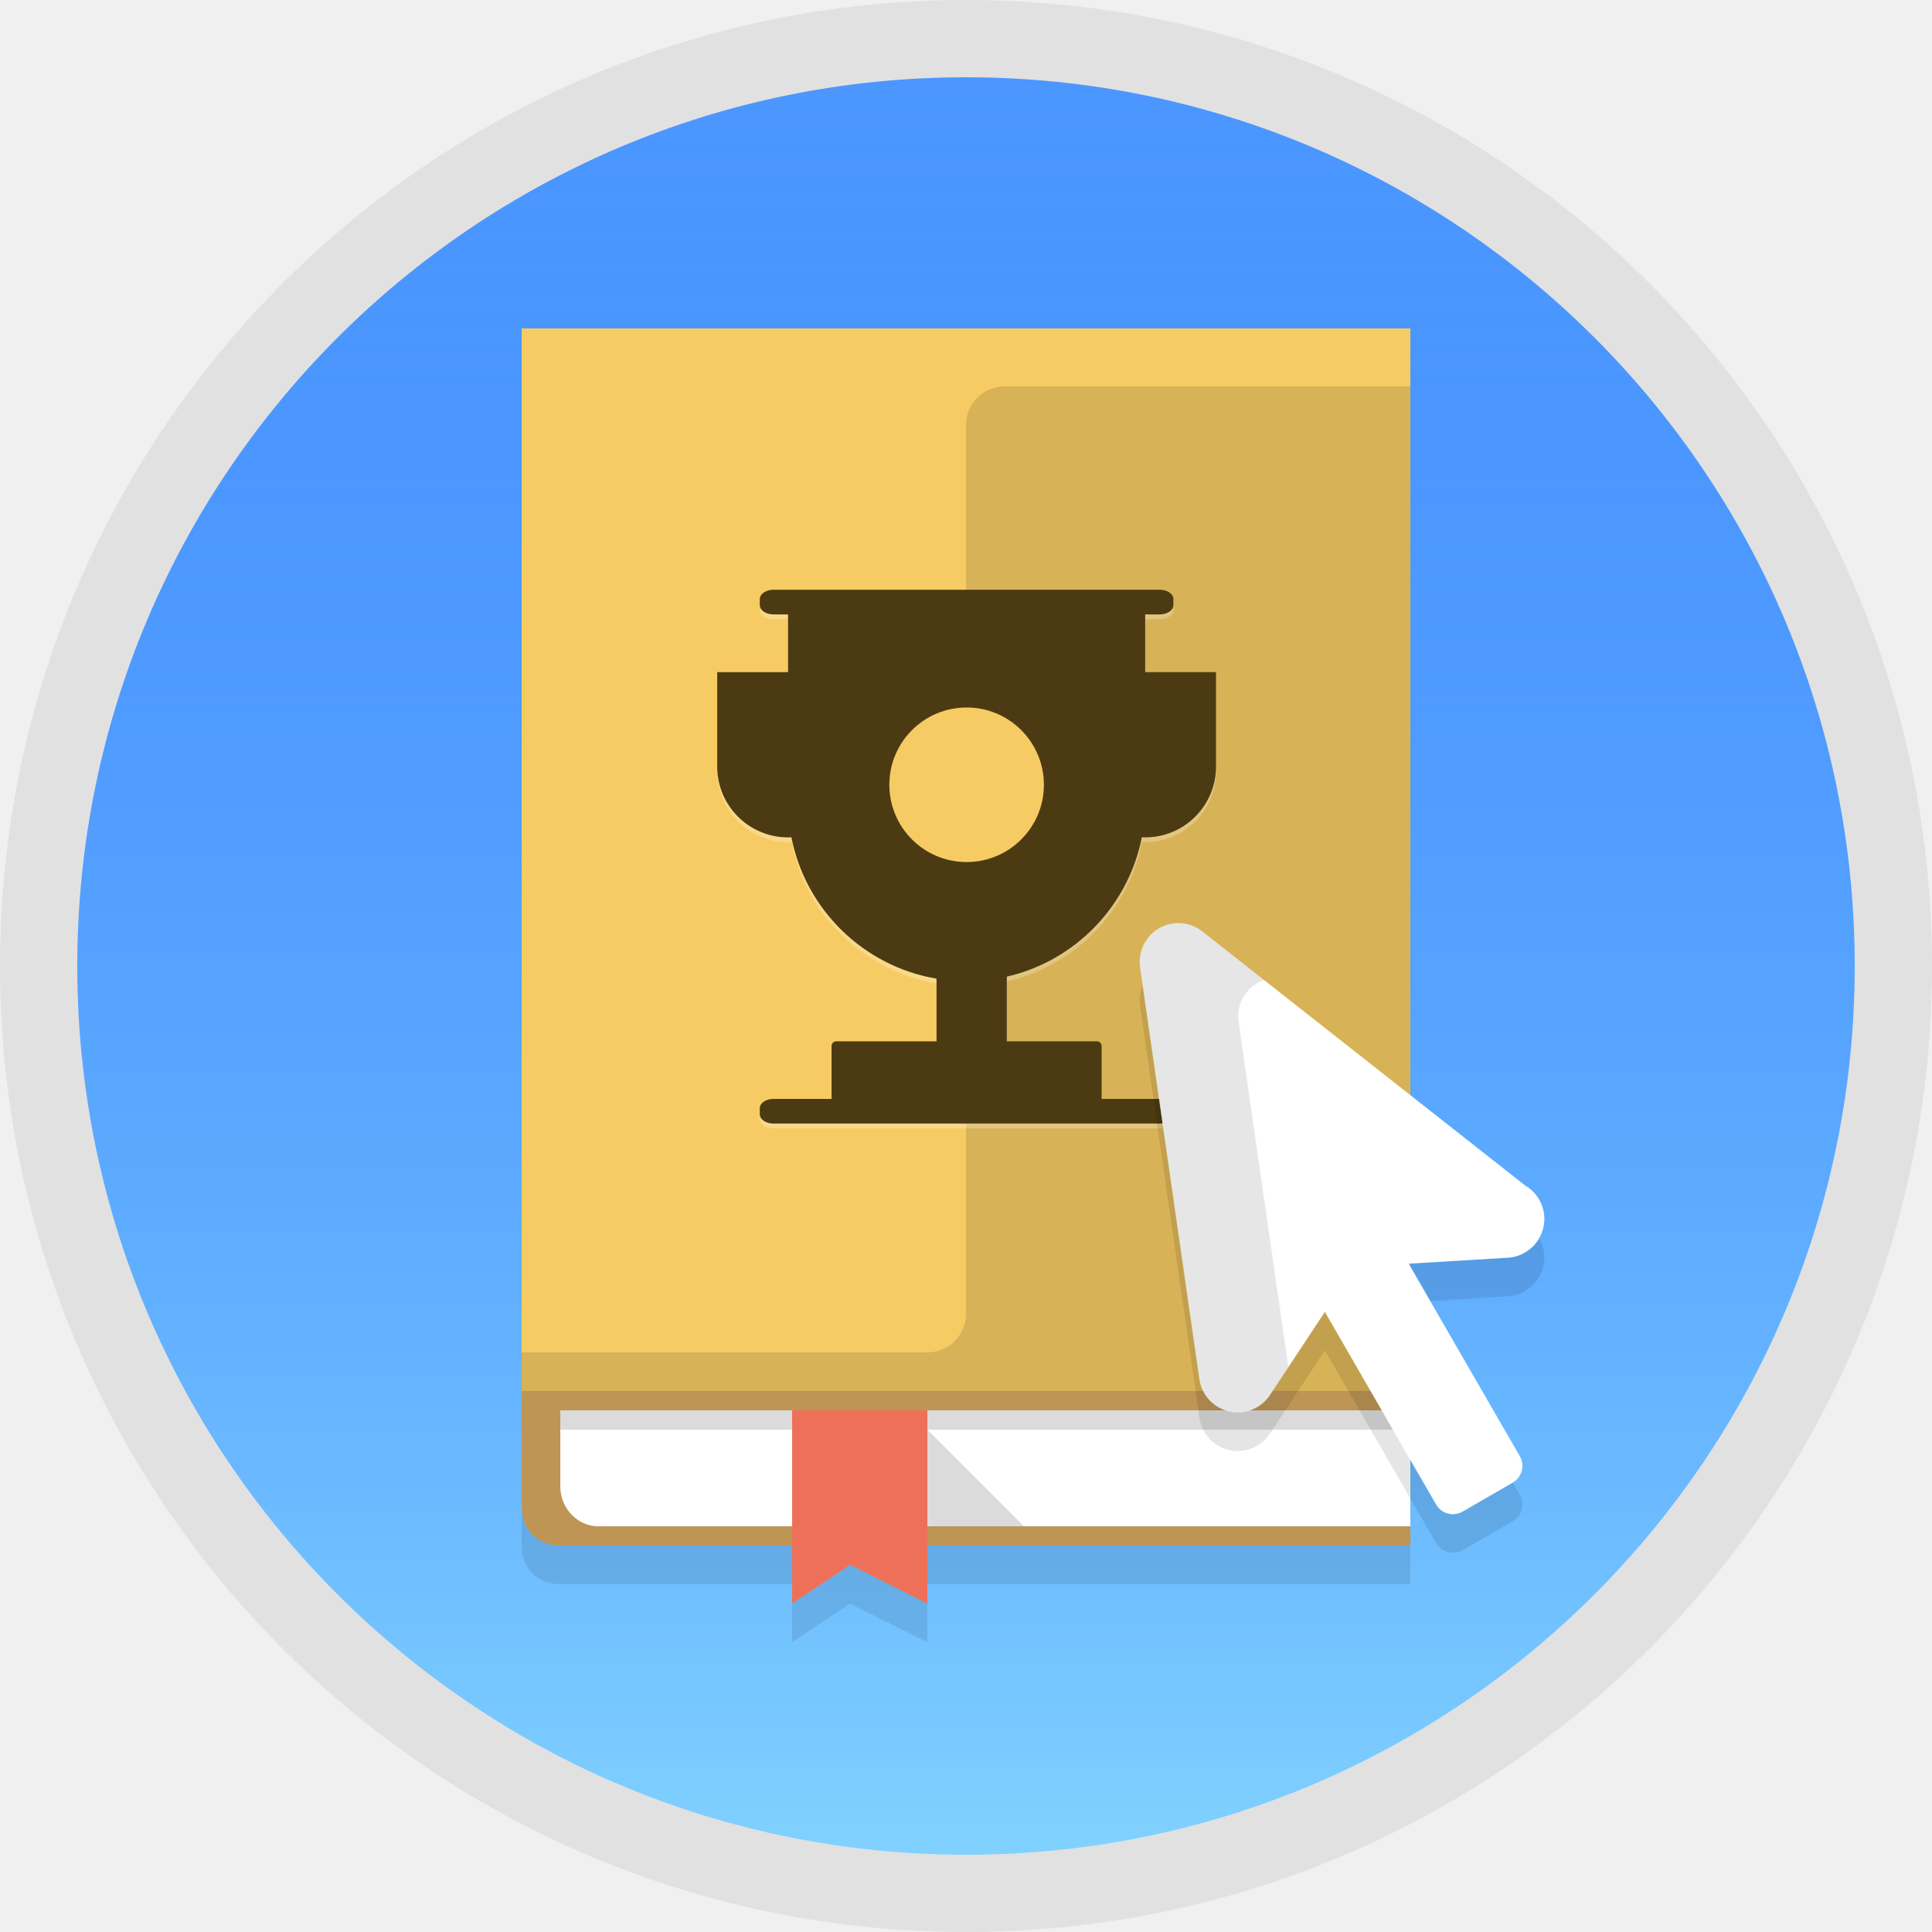
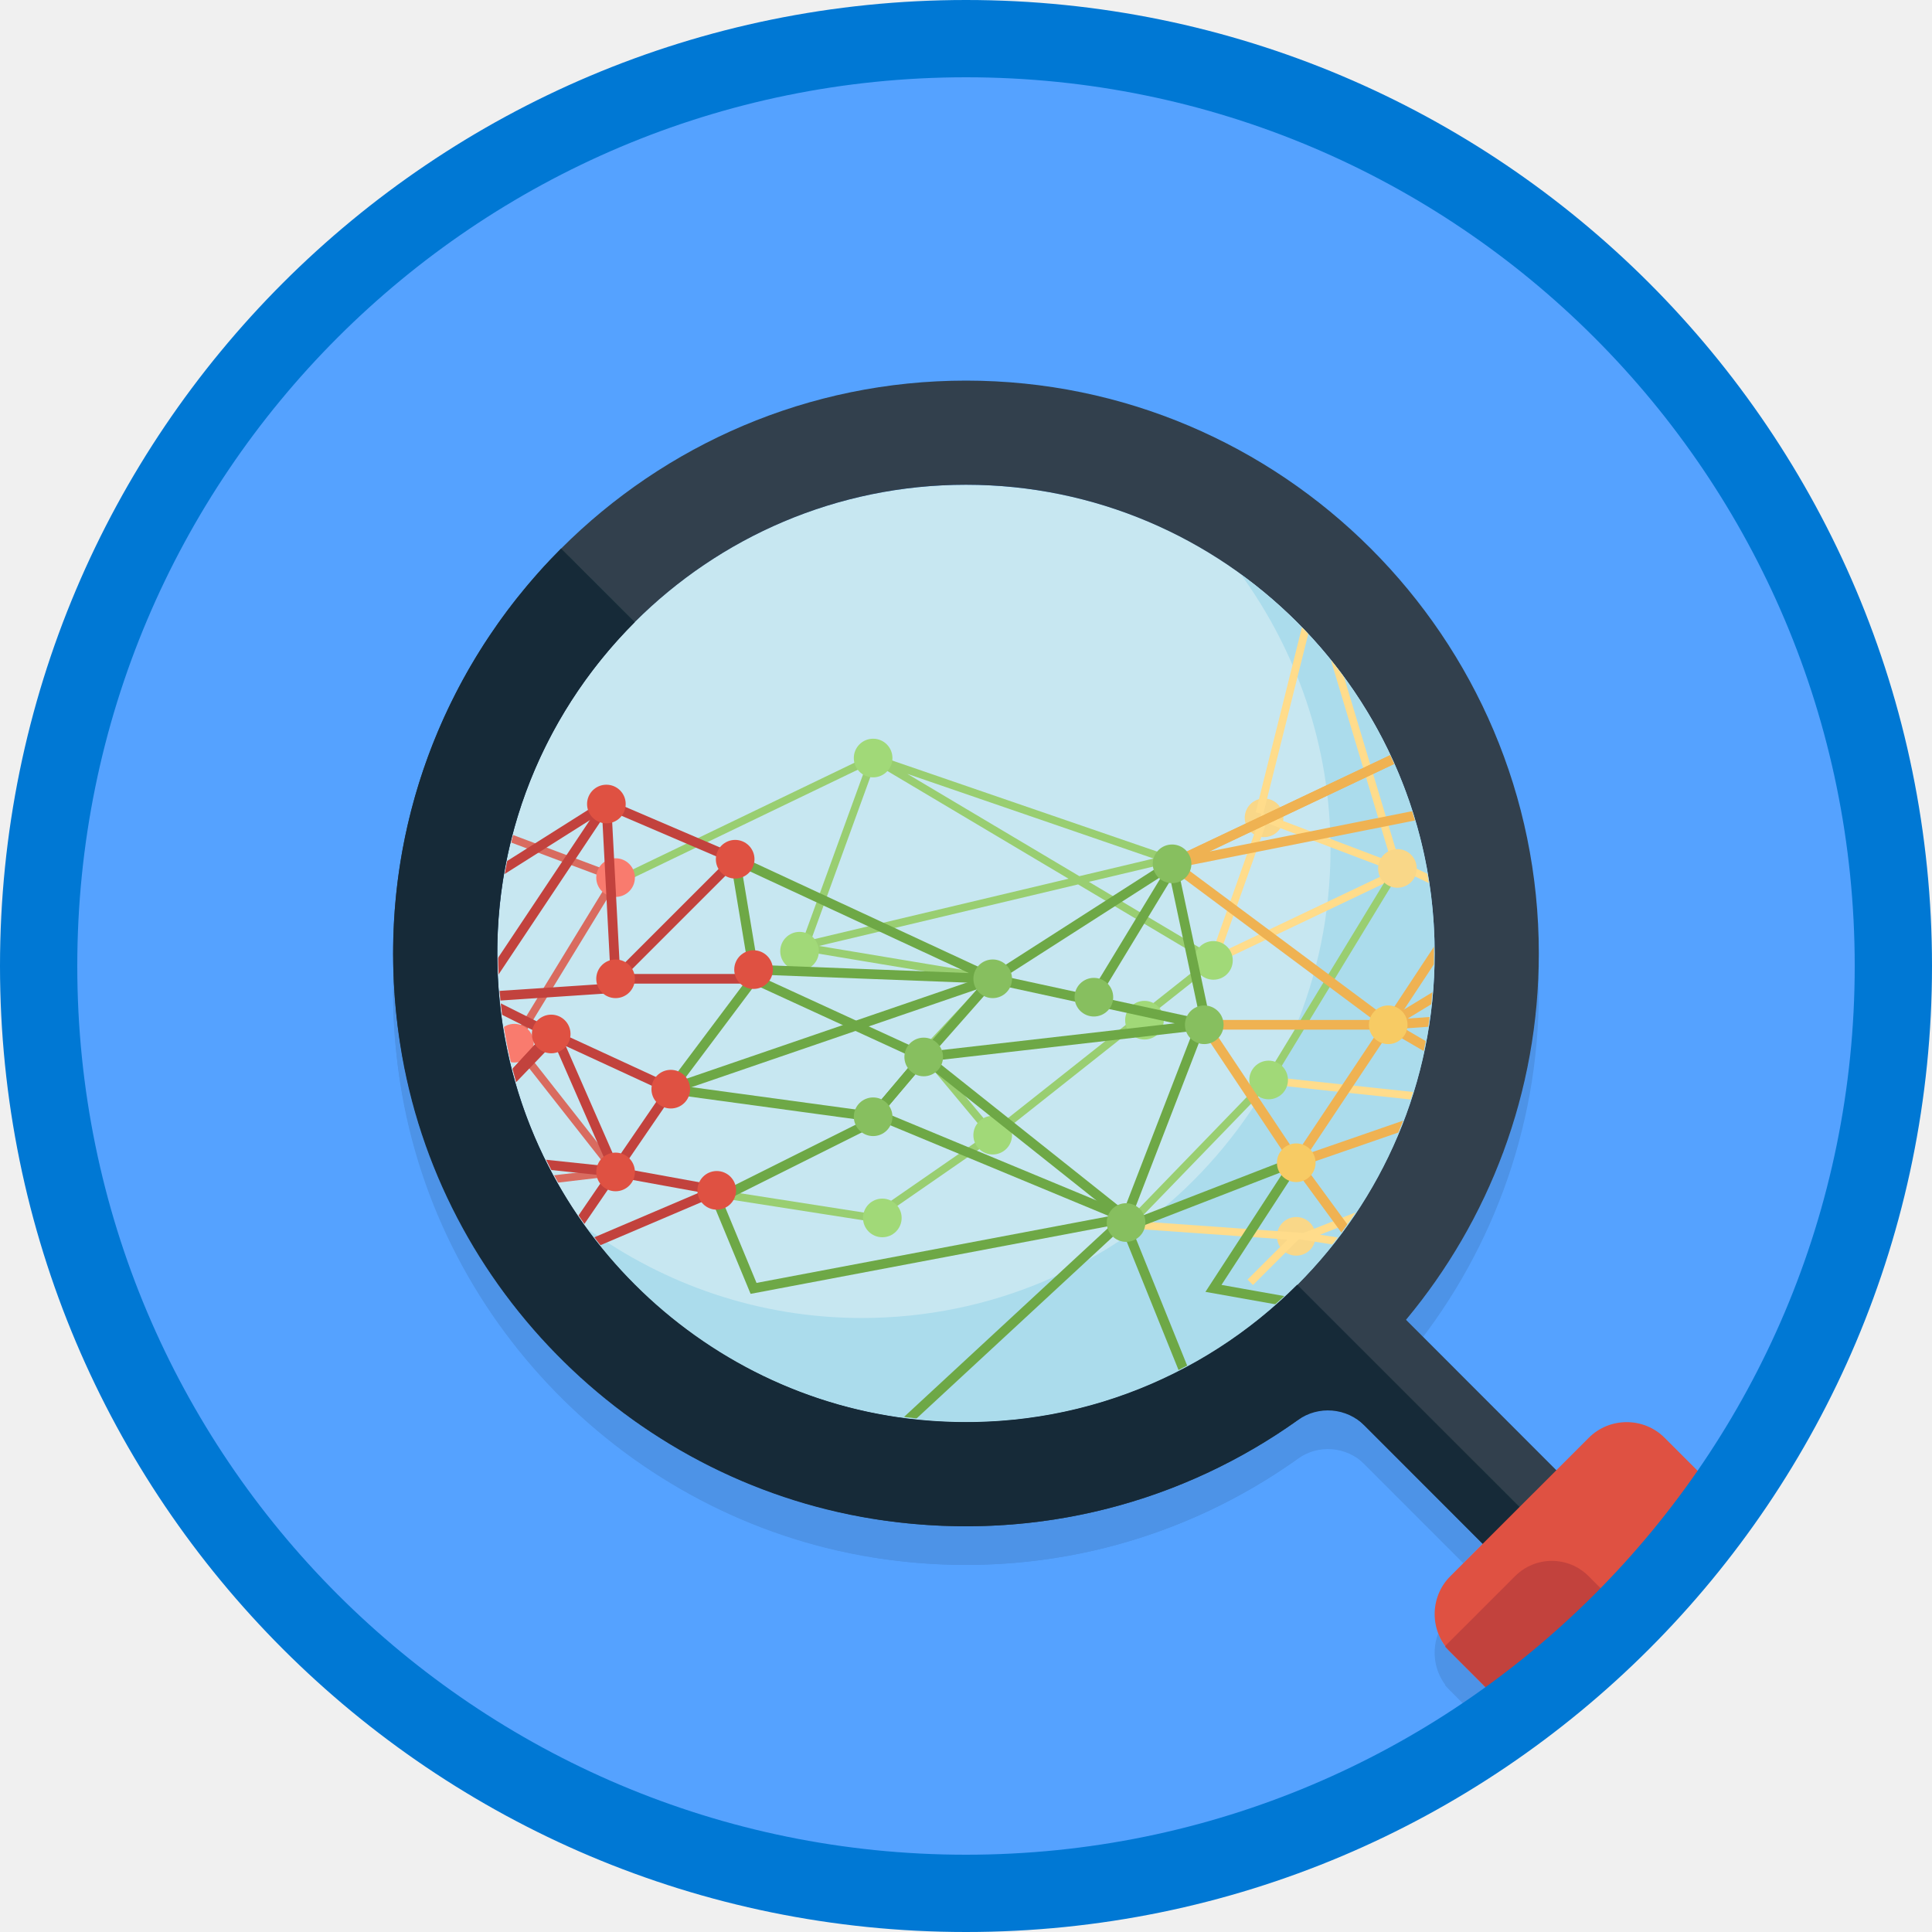
<svg xmlns="http://www.w3.org/2000/svg" xmlns:xlink="http://www.w3.org/1999/xlink" width="100px" height="100px" viewBox="0 0 100 100" version="1.1">
  <defs>
-     <linearGradient x1="50%" y1="100%" x2="50%" y2="3.061617e-15%" id="linearGradient-1">
-       <stop stop-color="#FFFFFF" stop-opacity="0.738" offset="0%" />
-       <stop stop-color="#000000" stop-opacity="0.151" offset="100%" />
-     </linearGradient>
-     <rect id="path-2" x="0" y="0" width="96" height="96" rx="48" />
-     <filter x="-8.3%" y="-5.9%" width="116.7%" height="111.8%" filterUnits="objectBoundingBox" id="filter-4">
+     <rect id="path-1" x="0" y="0" width="96" height="96" rx="48" />
+     <filter x="-4.6%" y="-4.6%" width="109.2%" height="109.2%" filterUnits="objectBoundingBox" id="filter-3">
      <feOffset dx="0" dy="2" in="SourceAlpha" result="shadowOffsetOuter1" />
      <feColorMatrix values="0 0 0 0 0   0 0 0 0 0   0 0 0 0 0  0 0 0 0.096 0" type="matrix" in="shadowOffsetOuter1" result="shadowMatrixOuter1" />
      <feMerge>
        <feMergeNode in="shadowMatrixOuter1" />
        <feMergeNode in="SourceGraphic" />
      </feMerge>
    </filter>
-     <path d="M3.789,1.332 L3.034,1.332 C2.643,1.332 2.326,1.116 2.326,0.849 L2.326,0.816 L2.326,0.539 C2.326,0.272 2.643,0.056 3.034,0.056 L22.511,0.056 L23.03,0.056 C23.42,0.056 23.736,0.272 23.736,0.539 L23.736,0.849 C23.736,1.116 23.42,1.332 23.03,1.332 L22.275,1.332 L22.275,4.319 L25.941,4.319 L25.941,9.208 C25.941,11.232 24.3,12.873 22.275,12.873 C22.217,12.873 22.158,12.872 22.101,12.869 C21.398,16.438 18.641,19.269 15.113,20.081 L15.113,23.428 L19.776,23.428 C19.911,23.428 20.022,23.538 20.022,23.675 L20.022,26.409 L22.511,26.409 L23.03,26.409 C23.42,26.409 23.736,26.626 23.736,26.893 L23.736,27.202 C23.736,27.47 23.42,27.686 23.03,27.686 L3.034,27.686 C2.643,27.686 2.326,27.47 2.326,27.202 L2.326,27.17 L2.326,26.893 C2.326,26.626 2.643,26.409 3.034,26.409 L6.041,26.409 L6.041,23.675 C6.041,23.538 6.152,23.428 6.288,23.428 L11.474,23.428 L11.474,20.185 C7.696,19.544 4.7,16.613 3.963,12.869 C3.905,12.872 3.847,12.873 3.789,12.873 C1.764,12.873 0.122,11.232 0.122,9.208 L0.122,4.319 L3.789,4.319 L3.789,1.332 Z" id="path-5" />
-     <filter x="-0.5%" y="-0.5%" width="101.0%" height="101.8%" filterUnits="objectBoundingBox" id="filter-6">
-       <feOffset dx="0" dy="0.25" in="SourceAlpha" result="shadowOffsetOuter1" />
-       <feColorMatrix values="0 0 0 0 1   0 0 0 0 1   0 0 0 0 1  0 0 0 0.249 0" type="matrix" in="shadowOffsetOuter1" />
-     </filter>
-     <filter x="-13.3%" y="-11.1%" width="126.7%" height="122.2%" filterUnits="objectBoundingBox" id="filter-7">
-       <feOffset dx="0" dy="2" in="SourceAlpha" result="shadowOffsetOuter1" />
-       <feColorMatrix values="0 0 0 0 0   0 0 0 0 0   0 0 0 0 0  0 0 0 0.103 0" type="matrix" in="shadowOffsetOuter1" result="shadowMatrixOuter1" />
-       <feMerge>
-         <feMergeNode in="shadowMatrixOuter1" />
-         <feMergeNode in="SourceGraphic" />
-       </feMerge>
-     </filter>
-     <path d="M24.748,24.446 L16.847,4.693 C16.544,3.934 15.807,3.436 14.99,3.436 C14.173,3.436 13.436,3.934 13.133,4.693 L5.133,24.693 C4.825,25.464 5.025,26.345 5.635,26.908 C6.248,27.471 7.141,27.595 7.884,27.225 L14.99,23.672 L22.095,27.225 C22.38,27.367 22.685,27.436 22.99,27.436 C22.997,27.435 23.004,27.435 23.009,27.436 C24.115,27.436 25.009,26.54 25.009,25.436 C25.009,25.076 24.915,24.738 24.748,24.446" id="path-8" />
-     <filter x="-12.5%" y="-10.4%" width="125.0%" height="120.8%" filterUnits="objectBoundingBox" id="filter-9">
-       <feOffset dx="3" dy="5" in="SourceAlpha" result="shadowOffsetInner1" />
-       <feComposite in="shadowOffsetInner1" in2="SourceAlpha" operator="arithmetic" k2="-1" k3="1" result="shadowInnerInner1" />
-       <feColorMatrix values="0 0 0 0 0   0 0 0 0 0   0 0 0 0 0  0 0 0 0.098 0" type="matrix" in="shadowInnerInner1" />
-     </filter>
+     <circle id="path-4" cx="25.202" cy="25.13" r="24.221" />
  </defs>
  <g id="Badges" stroke="none" stroke-width="1" fill="none" fill-rule="evenodd">
-     <g id="Special-Badges" transform="translate(-50, -860)">
-       <g id="Special-Badges/generic-badge" transform="translate(50, 860)">
+     <g id="Introduction-to-AI-technology-for-business-leaders" transform="translate(-50, -460)">
+       <g id="Introduction-to-AI-technology-for-business-leaders/examine-the-microsoft-approach-to-ai" transform="translate(50, 460)">
        <g id="Mask" transform="translate(2, 2)">
-           <mask id="mask-3" fill="white">
-             <use xlink:href="#path-2" />
+           <mask id="mask-2" fill="white">
+             <use xlink:href="#path-1" />
          </mask>
-           <g id="BG">
-             <use fill="#55A2FF" xlink:href="#path-2" />
-             <use fill-opacity="0.75" fill="url(#linearGradient-1)" style="mix-blend-mode: overlay;" xlink:href="#path-2" />
-           </g>
-           <g id="Book-1" filter="url(#filter-4)" mask="url(#mask-3)">
-             <g transform="translate(24, 14)" id="Book">
-               <g transform="translate(0.167481, 0.387536)">
-                 <path d="M0.833,55.612 L0.833,61.612 C0.84,62.807 1.671,63.615 2.833,63.612 L46.833,63.612 L46.833,55.612 L0.833,55.612 Z" id="Shape" fill="#BE9555" fill-rule="nonzero" />
-                 <path d="M2.833,56.612 L2.833,60.612 C2.867,61.718 3.753,62.615 4.788,62.612 L46.833,62.612 L46.833,56.612 L2.833,56.612 Z" id="Shape" fill="#FFFFFF" fill-rule="nonzero" />
-                 <polygon id="Shape" fill="#4F4D52" fill-rule="nonzero" opacity="0.2" points="2.833 56.612 2.833 57.612 46.833 57.612 46.833 56.612" />
-                 <polygon id="Shape" fill="#4F4D52" fill-rule="nonzero" opacity="0.2" points="20.833 56.612 26.833 62.612 20.833 62.612" />
-                 <polygon id="Shape" fill="#EF6F59" fill-rule="nonzero" points="21.833 66.612 17.833 64.612 14.833 66.612 14.833 56.612 21.833 56.612" />
-                 <polygon id="Shape" fill="#F7CB64" fill-rule="nonzero" points="46.833 55.612 0.833 55.612 0.833 0.612 46.833 0.612" />
-                 <path d="M23.833,51.612 C23.833,52.716 22.938,53.612 21.833,53.612 L0.833,53.612 L0.833,55.612 L46.833,55.612 L46.833,3.612 L25.833,3.612 C24.727,3.612 23.833,4.507 23.833,5.612 L23.833,51.612 Z" id="Fill-361" fill-opacity="0.127" fill="#000000" />
+           <use id="BG" fill="#55A2FF" xlink:href="#path-1" />
+           <g id="Magnify" filter="url(#filter-3)" mask="url(#mask-2)">
+             <g transform="translate(17.94627, 17.7)" id="Group-30">
+               <g>
+                 <g id="Group-31">
+                   <path d="M54.312,29.65 C54.312,43.048 43.449,53.91 30.052,53.91 C16.656,53.91 5.793,43.048 5.793,29.65 C5.793,16.254 16.656,5.391 30.052,5.391 C43.449,5.391 54.312,16.254 54.312,29.65" id="Fill-1290" fill="#C7E7F1" />
+                   <path d="M5.793,29.65 C5.793,16.274 16.669,5.391 30.052,5.391 C43.422,5.391 54.312,16.274 54.312,29.65 C54.312,43.027 43.422,53.91 30.052,53.91 C16.669,53.91 5.793,43.027 5.793,29.65 Z M64.298,60.09 L52.829,48.612 C57.115,43.469 59.703,36.857 59.703,29.65 C59.703,13.301 46.4,0 30.052,0 C13.704,0 0.402,13.301 0.402,29.65 C0.402,46 13.704,59.301 30.052,59.301 C37.263,59.301 43.867,56.714 49.015,52.423 L60.498,63.902 L64.298,60.09 L64.298,60.09 Z" id="Fill-1292" fill="#30404D" />
+                   <path d="M44.285,10.031 C47.182,14.031 48.921,18.937 48.921,24.259 C48.921,37.657 38.058,48.519 24.661,48.519 C19.338,48.519 14.432,46.784 10.429,43.878 C14.836,49.947 21.979,53.91 30.052,53.91 C43.449,53.91 54.312,43.048 54.312,29.65 C54.312,21.575 50.349,14.441 44.285,10.031" id="Fill-1293" fill="#ABDCEC" />
+                   <path d="M25.847,59.008 C33.84,60.116 41.333,58.009 47.236,53.8 C48.301,53.039 49.756,53.164 50.686,54.09 L58.584,61.996 L62.398,61.996 L47.196,46.796 C42.263,51.728 35.228,54.551 27.573,53.784 C16.225,52.649 7.046,43.475 5.914,32.133 C5.146,24.472 7.976,17.434 12.909,12.504 L9.095,8.694 C2.72,15.076 -0.784,24.346 0.766,34.35 C2.734,47.102 13.071,57.239 25.847,59.008" id="Fill-1294" fill="#182A37" />
+                   <path d="M85.849,74.36 C86.927,75.437 86.927,77.201 85.849,78.279 L78.679,85.447 C77.601,86.525 75.835,86.525 74.757,85.447 L55.12,65.805 C54.042,64.728 54.042,62.964 55.12,61.886 L62.29,54.718 C63.369,53.64 65.134,53.64 66.212,54.718 L85.849,74.36" id="Fill-1296" fill="#DF5142" />
+                   <path d="M86.105,74.676 L82.493,78.285 C81.442,79.337 79.744,79.337 78.692,78.285 L62.277,61.88 C61.226,60.828 59.527,60.828 58.476,61.88 L54.864,65.489 C54.864,65.512 54.864,65.524 54.864,65.547 L74.757,85.447 C75.835,86.525 77.601,86.525 78.679,85.447 L85.849,78.279 C86.833,77.3 86.914,75.758 86.105,74.676" id="Fill-1297" fill="#C2423D" />
+                 </g>
              </g>
            </g>
          </g>
-           <g id="Trophey" mask="url(#mask-3)">
-             <g transform="translate(35, 28.46969)">
-               <g id="Combined-Shape" fill="none">
-                 <use fill="black" fill-opacity="1" filter="url(#filter-6)" xlink:href="#path-5" />
-                 <use fill="#4C3B12" fill-rule="evenodd" xlink:href="#path-5" />
-               </g>
-               <circle id="Oval" fill="#F7CB64" fill-rule="evenodd" cx="13.032" cy="10.15" r="4" />
-             </g>
-           </g>
-           <g id="Group-8" filter="url(#filter-7)" mask="url(#mask-3)">
-             <g transform="translate(49, 41)">
-               <rect id="Rectangle" fill="#FFFFFF" fill-rule="evenodd" transform="translate(20, 24.09644) rotate(-30) translate(-20, -24.09644) " x="17.5" y="12.096" width="5" height="24" rx="1" />
-               <g id="Fill-188" fill="none" transform="translate(15, 15.43619) rotate(-30) translate(-15, -15.43619) ">
-                 <use fill="#FFFFFF" fill-rule="evenodd" xlink:href="#path-8" />
-                 <use fill="black" fill-opacity="1" filter="url(#filter-9)" xlink:href="#path-8" />
+           <g id="AI---network" mask="url(#mask-2)">
+             <g transform="translate(22.8, 22.2)">
+               <mask id="mask-5" fill="white">
+                 <use xlink:href="#path-4" />
+               </mask>
+               <g id="Mask" stroke="none" fill="none" />
+               <g id="AI---network" stroke="none" stroke-width="1" fill="none" fill-rule="evenodd" mask="url(#mask-5)">
+                 <g transform="translate(-11.98071, 5.990357)">
+                   <g id="yellow-under" stroke="none" stroke-width="1" fill="none" fill-rule="evenodd" transform="translate(45.82323, 0)">
+                     <circle id="Oval" fill="#F9D788" cx="6.784" cy="12.14" r="1" />
+                     <circle id="Oval" fill="#F9D788" cx="24.637" cy="27.613" r="1" />
+                     <circle id="Oval" fill="#F9D788" cx="8.451" cy="33.802" r="1" />
+                     <circle id="Oval" fill="#F9D788" cx="28.684" cy="21.662" r="1" />
+                     <circle id="Oval" fill="#F9D788" cx="20.829" cy="35.706" r="1" />
+                     <circle id="Oval" fill="#F9D788" cx="9.403" cy="0.476" r="1" />
+                     <polyline id="Path-184" stroke="#FFDC8B" stroke-width="0.4" points="6.07 36.182 8.451 33.802 9.38195836e-16 33.204" />
+                     <polyline id="Path-185" stroke="#FFDC8B" stroke-width="0.4" points="20.829 35.706 24.637 27.613 6.784 25.709" />
+                     <polyline id="Path-186" stroke="#FFDC8B" stroke-width="0.4" points="43.8 33.802 28.446 21.424 45.333 9.998" />
+                     <polyline id="Path-187" stroke="#FFDC8B" stroke-width="0.4" points="6.546 11.902 9.403 0.476 13.687 14.759 6.784 12.14 4.166 19.52 14.164 14.759" />
+                     <path d="M45.333,9.998 L9.403,0.476" id="Path-188" stroke="#FFDC8B" stroke-width="0.4" />
+                     <path d="M43.8,33.802 L20.829,35.706" id="Path-190" stroke="#FFDC8B" stroke-width="0.4" />
+                     <polyline id="Path-191" stroke="#FFDC8B" stroke-width="0.4" points="21.067 35.706 8.927 33.802 24.637 27.613" />
+                     <polyline id="Path-192" stroke="#FFDC8B" stroke-width="0.4" points="24.637 27.613 28.684 21.662 13.687 14.521" />
+                   </g>
+                   <g id="green-under" stroke="none" stroke-width="1" fill="none" fill-rule="evenodd" transform="translate(19.5195, 8.569538)">
+                     <polyline id="Path-181" stroke="#99CE71" stroke-width="0.4" points="0 6.665 12.854 0.476 30.469 10.95 19.043 19.996 15.473 15.711 19.043 11.902 9.046 10.236 28.089 5.713 12.854 0.476 9.046 10.95" />
+                     <polyline id="Path-182" stroke="#99CE71" stroke-width="0.4" points="5.237 23.09 12.854 24.28 19.043 19.996" />
+                     <polyline id="Path-183" stroke="#99CE71" stroke-width="0.4" points="26.185 24.518 33.326 17.139 39.991 6.189" />
+                     <circle id="Oval" fill="#A1D978" cx="9.046" cy="10.474" r="1" />
+                     <circle id="Oval" fill="#A1D978" cx="19.043" cy="19.996" r="1" />
+                     <circle id="Oval" fill="#A1D978" cx="26.899" cy="14.045" r="1" />
+                     <circle id="Oval" fill="#A1D978" cx="30.469" cy="10.95" r="1" />
+                     <circle id="Oval" fill="#A1D978" cx="33.326" cy="17.139" r="1" />
+                     <circle id="Oval" fill="#A1D978" cx="13.33" cy="24.28" r="1" />
+                     <circle id="Oval" fill="#A1D978" cx="12.854" cy="0.476" r="1" />
+                   </g>
+                   <circle id="Oval" stroke="none" fill="#F9D788" fill-rule="evenodd" cx="59.511" cy="14.759" r="1" />
+                   <g id="red-under-" stroke="none" stroke-width="1" fill="none" fill-rule="evenodd" transform="translate(0, 7.617367)">
+                     <polyline id="Path-177" stroke="#D96B5F" stroke-width="0.4" points="0 22.295 6.903 24.042 0.952 14.283 13.824 16.121 13.806 16.187 19.043 7.617 0 0.468" />
+                     <polyline id="Path-178" stroke="#D96B5F" stroke-width="0.4" points="6.303 28.495 6.903 24.042 13.806 28.495" />
+                     <path d="M0,3.333 L11.902,13.806" id="Path-179" stroke="#D96B5F" stroke-width="0.4" />
+                     <polyline id="Path-180" stroke="#D96B5F" stroke-width="0.4" points="6.903 23.804 13.806 16.187 19.043 22.852 6.903 24.28" />
+                     <circle id="Oval" fill="#F97B6E" cx="6.903" cy="24.042" r="1" />
+                     <circle id="Oval" fill="#F97B6E" cx="0.952" cy="14.283" r="1" />
+                     <circle id="Oval" fill="#F97B6E" cx="13.806" cy="16.187" r="1" />
+                     <circle id="Oval" fill="#F97B6E" cx="19.043" cy="7.617" r="1" />
+                   </g>
+                   <polyline id="Path-151" stroke="#C2423D" stroke-width="0.5" fill="none" points="9.998 29.517 15.711 23.328 11.902 21.424 9.522 17.139 18.567 11.426 19.043 20.472" />
+                   <polygon id="Path-152" stroke="#C2423D" stroke-width="0.5" fill="none" points="15.711 35.23 21.9 26.185 15.711 23.328 9.998 29.517" />
+                   <polyline id="Path-153" stroke="#C2423D" stroke-width="0.5" fill="none" points="12.378 36.496 24.28 31.422 19.043 30.469 9.998 29.517 15.949 23.328" />
+                   <path d="M15.711,22.852 L19.043,30.469" id="Path-154" stroke="#C2423D" stroke-width="0.5" fill="none" />
+                   <path d="M11.902,21.424 L18.567,11.426" id="Path-155" stroke="#C2423D" stroke-width="0.5" fill="none" />
+                   <path d="M19.043,20.948 L11.902,21.424" id="Path-156" stroke="#C2423D" stroke-width="0.5" fill="none" />
+                   <path d="M6.303,36.496 L9.998,29.517" id="Path-157" stroke="#C2423D" stroke-width="0.5" fill="none" />
+                   <path d="M25.233,14.283 L18.567,11.426" id="Path-158" stroke="#C2423D" stroke-width="0.5" fill="none" />
+                   <polyline id="Path-159" stroke="#C2423D" stroke-width="0.5" fill="none" points="25.233 14.283 19.043 20.472 26.185 20.472" />
+                   <polygon id="Path-160" stroke="#6EA846" stroke-width="0.5" fill="none" points="38.563 20.472 25.233 14.283 26.185 19.996" />
+                   <polygon id="Path-161" stroke="#6EA846" stroke-width="0.5" fill="none" points="21.9 26.185 26.185 20.472 34.992 24.518 32.374 27.613" />
+                   <polyline id="Path-162" stroke="#6EA846" stroke-width="0.5" fill="none" points="21.9 26.185 38.563 20.472 47.847 14.521 49.513 22.376 45.466 32.85 34.992 24.518 32.374 27.613" />
+                   <polygon id="Path-163" stroke="#6EA846" stroke-width="0.5" fill="none" points="33.326 44.088 45.466 32.85 26.185 36.496 24.28 31.898 32.85 27.613 45.466 32.85" />
+                   <polygon id="Path-164" stroke="#6EA846" stroke-width="0.5" fill="none" points="49.513 22.852 34.992 24.518 38.563 20.472" />
+                   <path d="M47.847,14.759 L43.8,21.424" id="Path-165" stroke="#6EA846" stroke-width="0.5" fill="none" />
+                   <polyline id="Path-166" stroke="#EFB252" stroke-width="0.5" fill="none" points="61.415 8.093 47.847 14.521 59.035 22.852 66.89 10.95" />
+                   <polygon id="Path-167" stroke="#EFB252" stroke-width="0.5" fill="none" points="61.415 8.093 67.009 10.712 47.847 14.521 59.881 8.82" />
+                   <polygon id="Path-168" stroke="#EFB252" stroke-width="0.5" fill="none" points="49.513 22.852 59.035 22.852 54.274 29.993" />
+                   <polyline id="Path-169" stroke="#6EA846" stroke-width="0.5" fill="none" points="48.876 41.775 45.466 33.326 54.274 29.912 49.989 36.496 58.559 38.02" />
+                   <polyline id="Path-170" stroke="#EFB252" stroke-width="0.5" fill="none" points="79.03 21.424 54.274 29.993 59.035 36.496" />
+                   <polyline id="Path-171" stroke="#EFB252" stroke-width="0.5" fill="none" points="64.748 26.185 59.035 22.852 79.03 21.424" />
+                   <polyline id="Path-172" stroke="#EFB252" stroke-width="0.5" fill="none" points="64.748 26.423 67.366 26.423 87.6 26.661 69.985 16.425 66.89 10.712 67.604 5.237 73.793 11.902 69.985 16.187 59.035 22.852" />
+                   <path d="M64.748,26.185 L69.985,15.949" id="Path-173" stroke="#EFB252" stroke-width="0.5" fill="none" />
+                   <polyline id="Path-174" stroke="#EFB252" stroke-width="0.5" fill="none" points="66.89 10.95 73.793 11.902 99.502 14.283" />
+                   <polyline id="Path-175" stroke="#EFB252" stroke-width="0.5" fill="none" points="71.413 36.496 87.6 26.661 100.216 14.283" />
+                   <path d="M79.03,21.424 L100.216,14.521" id="Path-176" stroke="#EFB252" stroke-width="0.5" fill="none" />
+                   <circle id="Oval" stroke="none" fill="#DF5142" fill-rule="evenodd" cx="9.998" cy="29.993" r="1" />
+                   <circle id="Oval" stroke="none" fill="#DF5142" fill-rule="evenodd" cx="15.711" cy="23.328" r="1" />
+                   <circle id="Oval" stroke="none" fill="#DF5142" fill-rule="evenodd" cx="11.902" cy="21.424" r="1" />
+                   <circle id="Oval" stroke="none" fill="#DF5142" fill-rule="evenodd" cx="19.043" cy="20.472" r="1" />
+                   <circle id="Oval" stroke="none" fill="#DF5142" fill-rule="evenodd" cx="18.567" cy="11.426" r="1" />
+                   <circle id="Oval" stroke="none" fill="#DF5142" fill-rule="evenodd" cx="9.522" cy="16.663" r="1" />
+                   <circle id="Oval" stroke="none" fill="#DF5142" fill-rule="evenodd" cx="19.043" cy="30.469" r="1" />
+                   <circle id="Oval" stroke="none" fill="#DF5142" fill-rule="evenodd" cx="21.9" cy="26.185" r="1" />
+                   <circle id="Oval" stroke="none" fill="#DF5142" fill-rule="evenodd" cx="25.233" cy="14.283" r="1" />
+                   <circle id="Oval" stroke="none" fill="#DF5142" fill-rule="evenodd" cx="26.185" cy="19.996" r="1" />
+                   <circle id="Oval" stroke="none" fill="#87BF5F" fill-rule="evenodd" cx="32.374" cy="27.613" r="1" />
+                   <circle id="Oval" stroke="none" fill="#DF5142" fill-rule="evenodd" cx="15.711" cy="35.23" r="1" />
+                   <circle id="Oval" stroke="none" fill="#DF5142" fill-rule="evenodd" cx="24.28" cy="31.422" r="1" />
+                   <circle id="Oval" stroke="none" fill="#87BF5F" fill-rule="evenodd" cx="34.992" cy="24.518" r="1" />
+                   <circle id="Oval" stroke="none" fill="#87BF5F" fill-rule="evenodd" cx="38.563" cy="20.472" r="1" />
+                   <circle id="Oval" stroke="none" fill="#87BF5F" fill-rule="evenodd" cx="43.8" cy="21.424" r="1" />
+                   <circle id="Oval" stroke="none" fill="#87BF5F" fill-rule="evenodd" cx="49.513" cy="22.852" r="1" />
+                   <circle id="Oval" stroke="none" fill="#87BF5F" fill-rule="evenodd" cx="45.466" cy="33.088" r="1" />
+                   <circle id="Oval" stroke="none" fill="#F7CB64" fill-rule="evenodd" cx="54.274" cy="29.993" r="1" />
+                   <circle id="Oval" stroke="none" fill="#F7CB64" fill-rule="evenodd" cx="59.035" cy="22.852" r="1" />
+                   <circle id="Oval" stroke="none" fill="#87BF5F" fill-rule="evenodd" cx="47.847" cy="14.521" r="1" />
+                   <circle id="Oval" stroke="none" fill="#F7CB64" fill-rule="evenodd" cx="66.89" cy="10.712" r="1" />
+                   <circle id="Oval" stroke="none" fill="#F7CB64" fill-rule="evenodd" cx="61.415" cy="8.093" r="1" />
+                   <circle id="Oval" stroke="none" fill="#F7CB64" fill-rule="evenodd" cx="79.03" cy="21.424" r="1" />
+                   <circle id="Oval" stroke="none" fill="#F7CB64" fill-rule="evenodd" cx="69.985" cy="16.187" r="1" />
+                   <circle id="Oval" stroke="none" fill="#F7CB64" fill-rule="evenodd" cx="73.793" cy="11.902" r="1" />
+                   <circle id="Oval" stroke="none" fill="#F7CB64" fill-rule="evenodd" cx="67.604" cy="5.237" r="1" />
+                   <circle id="Oval" stroke="none" fill="#F7CB64" fill-rule="evenodd" cx="87.6" cy="26.661" r="1" />
+                   <circle id="Oval" stroke="none" fill="#F7CB64" fill-rule="evenodd" cx="66.414" cy="22.614" r="1" />
+                   <circle id="Oval" stroke="none" fill="#F7CB64" fill-rule="evenodd" cx="64.748" cy="26.185" r="1" />
+                 </g>
              </g>
            </g>
          </g>
        </g>
-         <rect id="Azure-Border" stroke="#E1E1E1" stroke-width="4" x="2" y="2" width="96" height="96" rx="48" />
+         <g id="Azure-Border" stroke="#0078D4" stroke-width="4">
+           <rect x="2" y="2" width="96" height="96" rx="48" />
+         </g>
      </g>
    </g>
  </g>
</svg>
